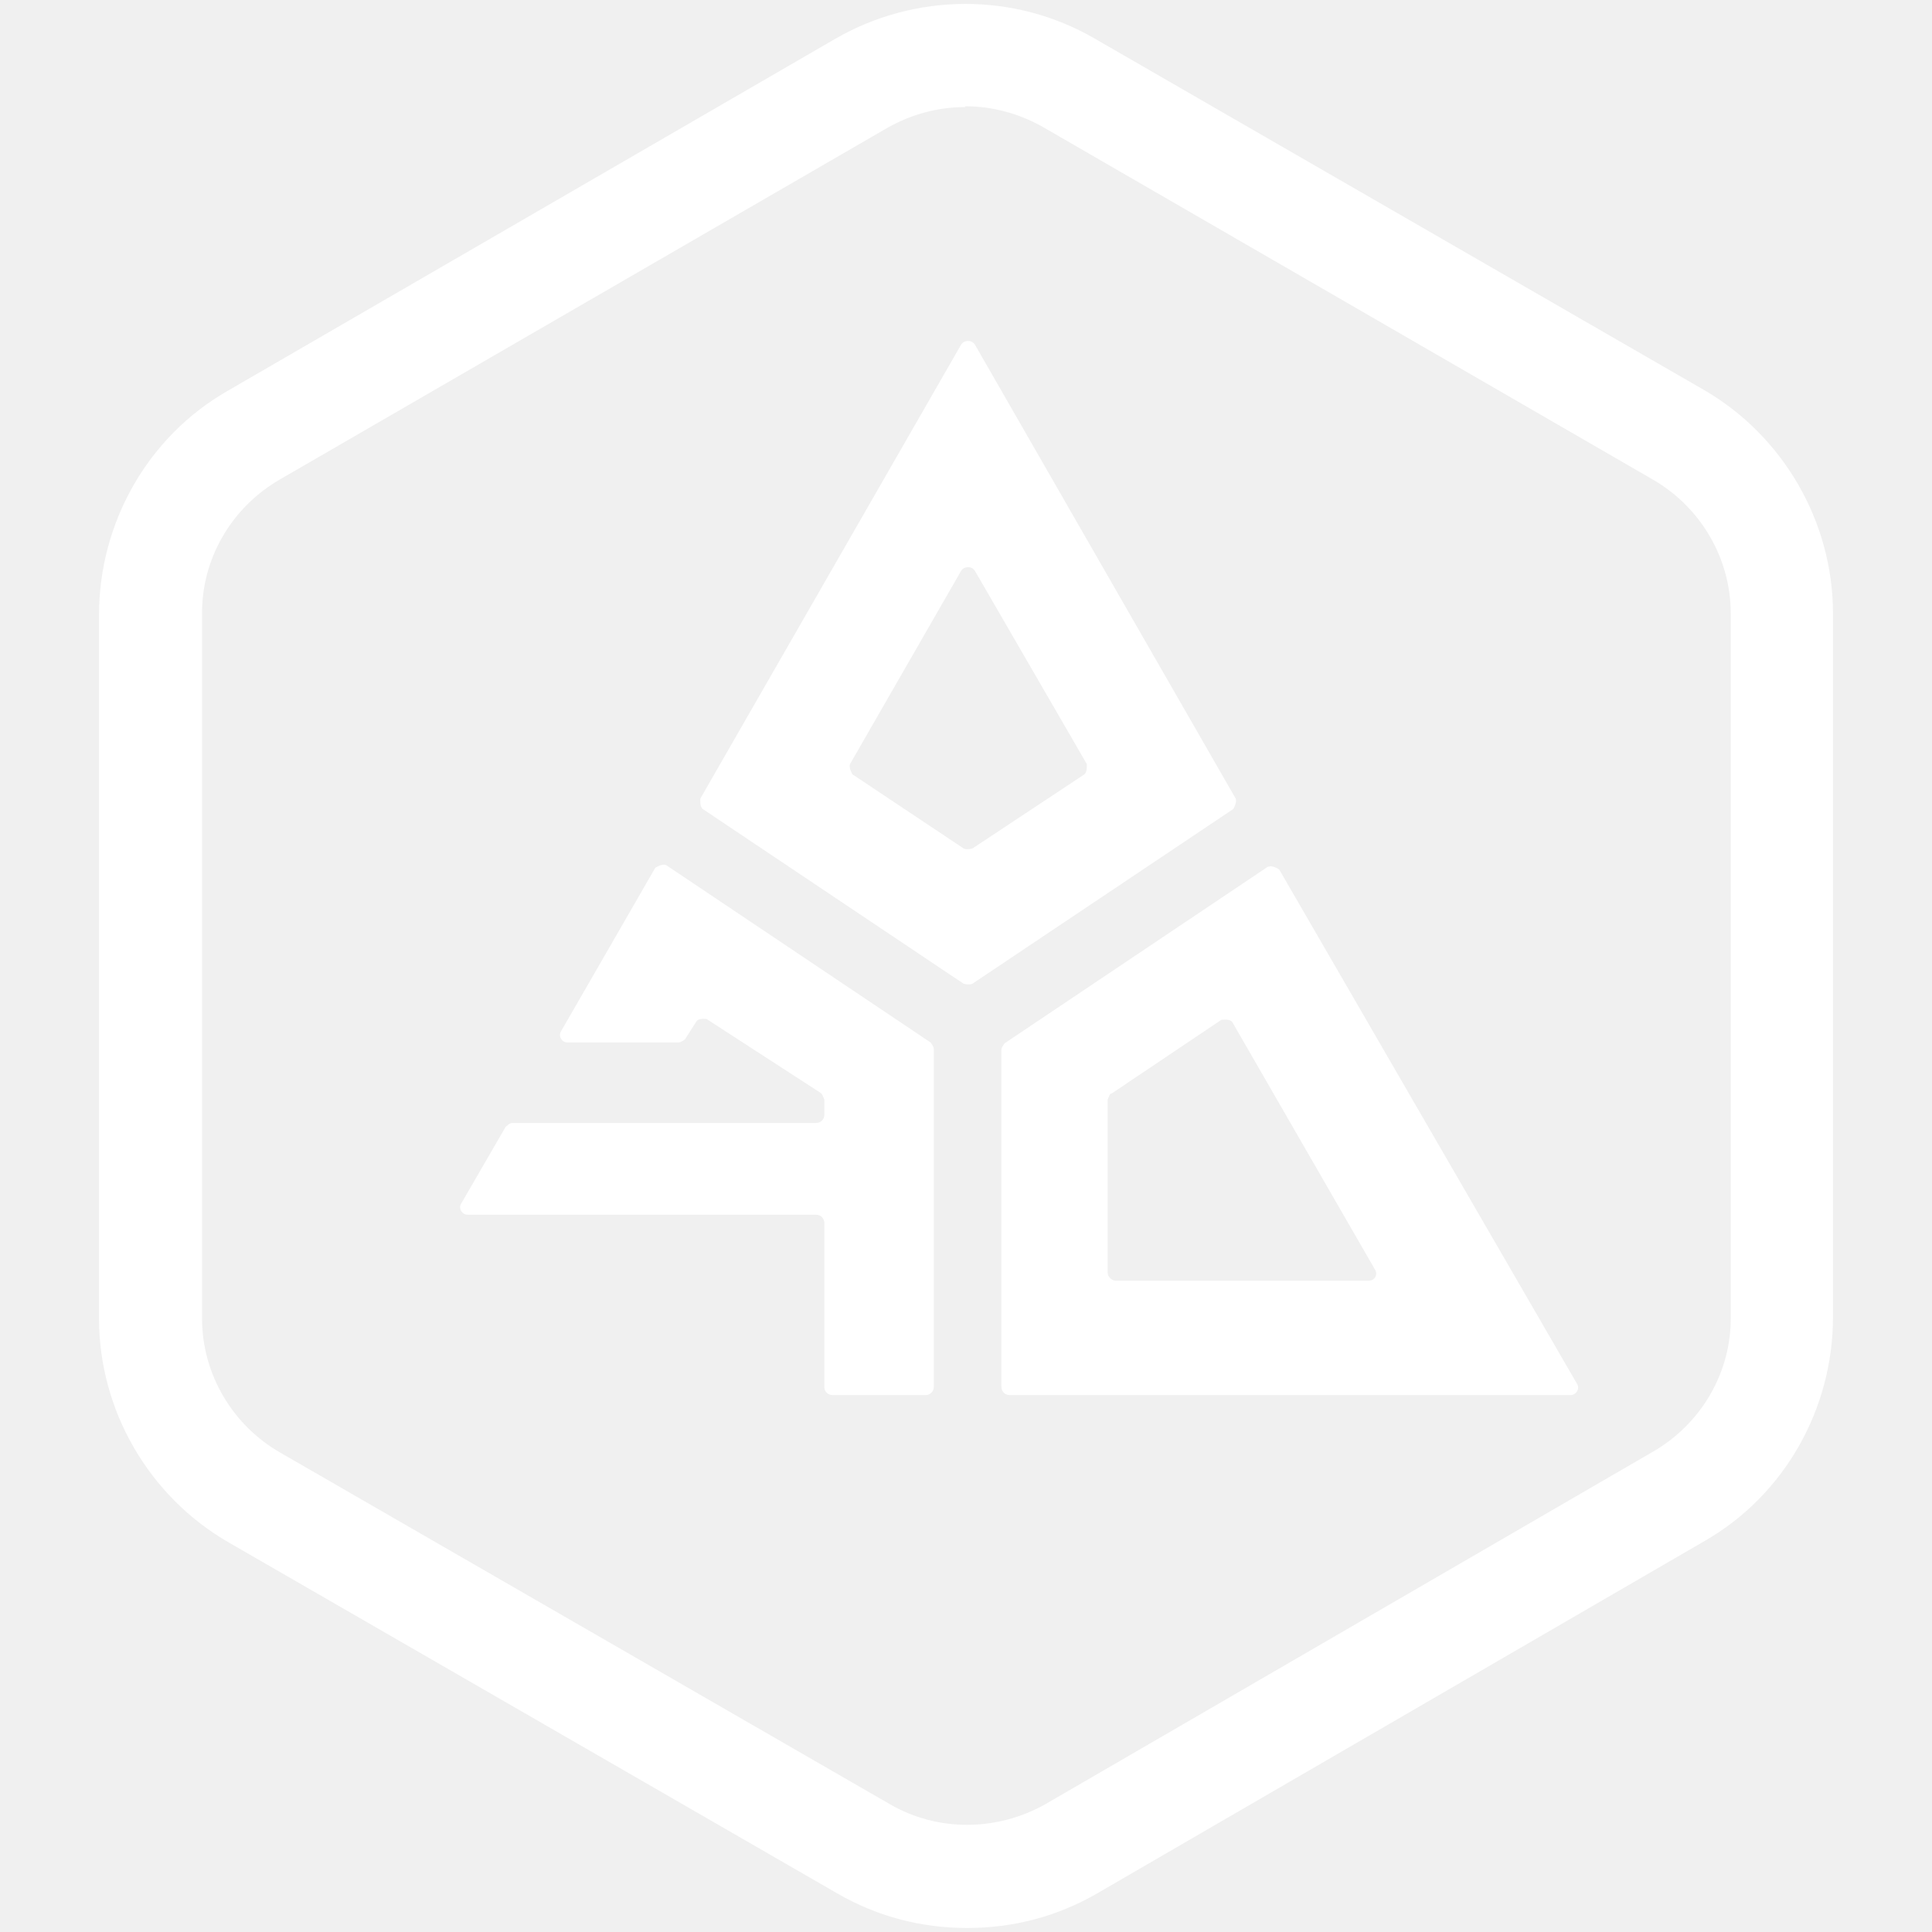
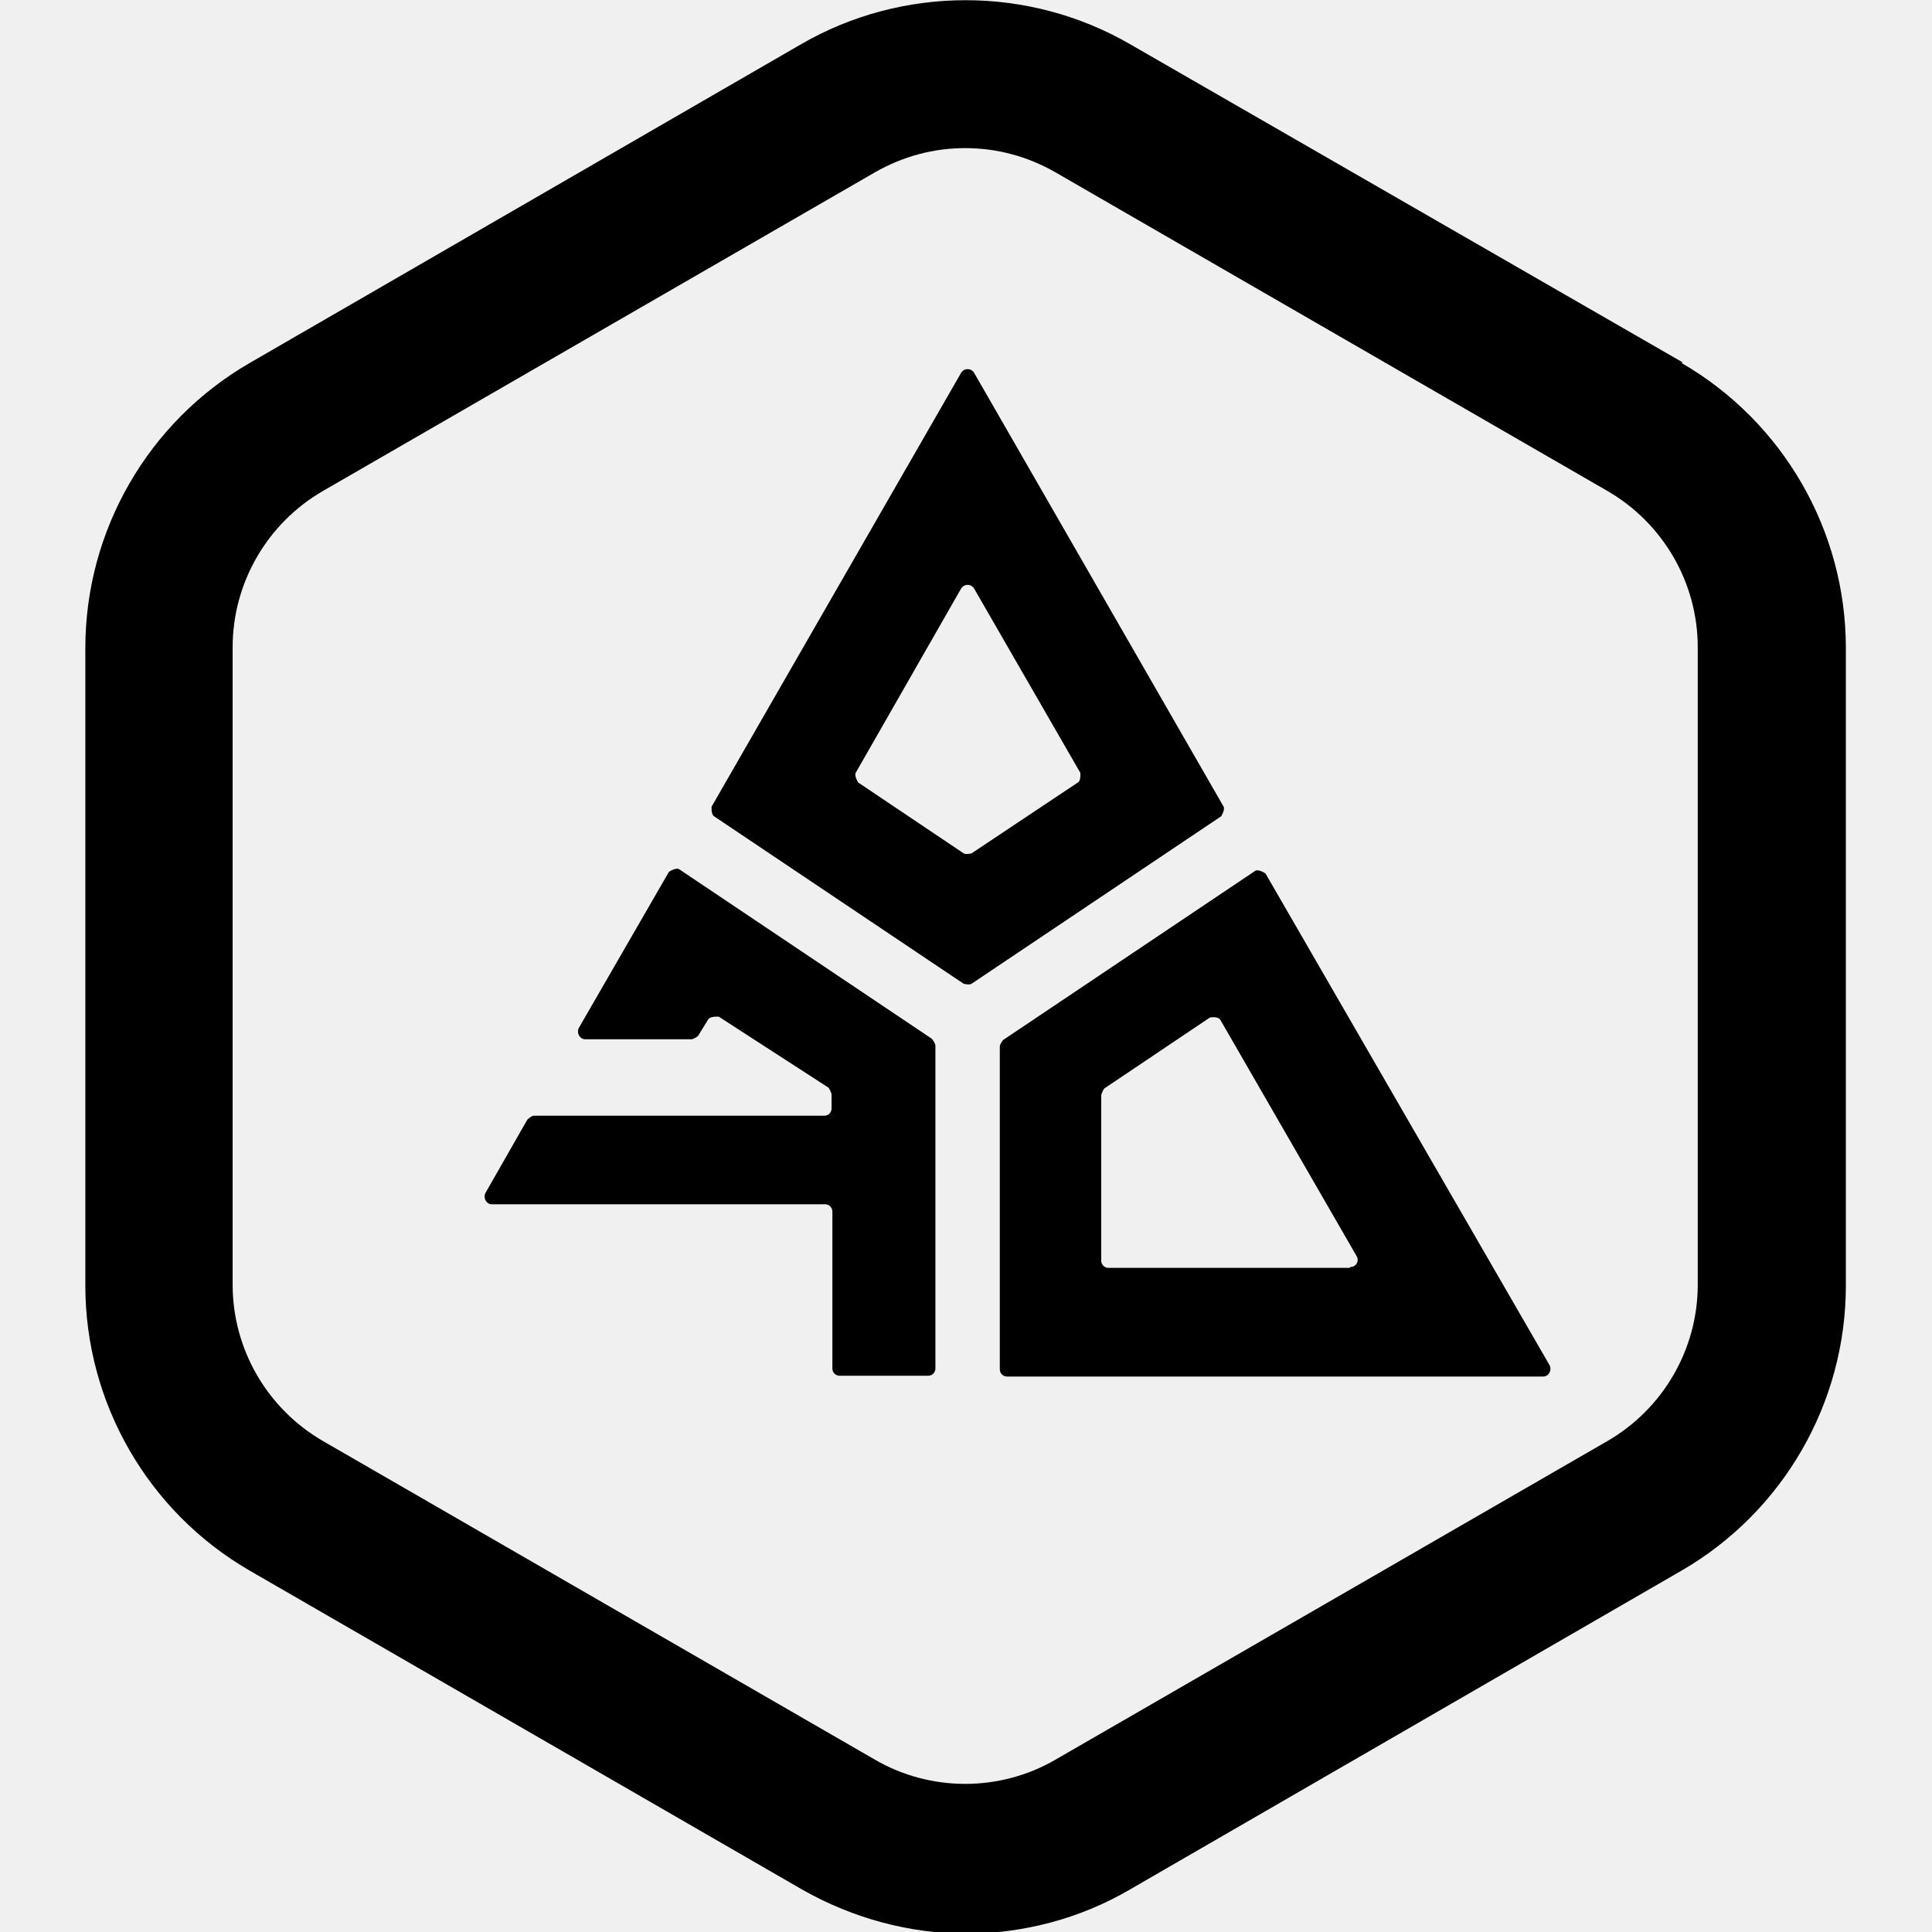
<svg xmlns="http://www.w3.org/2000/svg" id="icon_FD_with_blooddrop_FD" viewBox="0 0 24 24">
-   <defs>
-     <style>
-       .cls-1 {
-         fill: #fff;
-       }
-     </style>
-   </defs>
-   <path class="cls-1" d="M12.01,23.95c-.56,0-1.11-.14-1.61-.43l-7.56-4.36c-.99-.57-1.61-1.64-1.61-2.78V7.64c0-1.14.6-2.21,1.59-2.78L10.38.48c.99-.57,2.22-.58,3.22,0l7.56,4.36c.99.57,1.61,1.64,1.61,2.78v8.74c0,1.14-.6,2.21-1.59,2.78l-7.55,4.38c-.5.29-1.05.43-1.61.43ZM11.99,1.33c-.34,0-.67.09-.97.26L3.47,5.96c-.6.35-.97.99-.96,1.68v8.74c0,.69.38,1.33.98,1.67l7.56,4.36c.6.35,1.34.34,1.94,0l7.55-4.38c.6-.35.97-.99.96-1.68V7.62c0-.69-.38-1.33-.98-1.67L12.96,1.58c-.3-.17-.63-.26-.97-.26Z" />
-   <path class="cls-1" d="M11.94,4.28l-3.24,5.64s-.01.1.03.13l3.24,2.17s.07.02.11,0l3.24-2.17s.05-.08.03-.13l-3.24-5.64c-.04-.06-.13-.06-.17,0ZM11.97,10.54l-1.38-.92s-.05-.08-.03-.13l1.38-2.4c.04-.06.13-.06.17,0l1.39,2.4s.01.1-.03.13l-1.39.92s-.07.02-.11,0ZM15.76,10.76l-3.28,2.2s-.04.05-.04.08v4.19c0,.05.04.1.1.1h6.97c.07,0,.12-.08.08-.14l-3.7-6.39s-.09-.06-.14-.03ZM13.8,13.59l1.37-.92s.11-.02.14.03l1.77,3.07c.04.06,0,.14-.08.14h-3.14c-.05,0-.1-.05-.1-.1v-2.15s.02-.06.04-.08ZM11.6,13.04v4.19c0,.05-.04.1-.1.1h-1.16c-.05,0-.1-.04-.1-.1v-2.04c0-.05-.04-.1-.1-.1h-4.33c-.07,0-.12-.08-.08-.14l.55-.95s.05-.05.08-.05h3.78c.05,0,.1-.04.1-.1v-.19s-.02-.06-.04-.08l-1.42-.92s-.1-.02-.13.03l-.14.22s-.05.04-.08.04h-1.38c-.07,0-.12-.08-.08-.14l1.17-2.03s.09-.06.14-.03l3.28,2.2s.04.05.04.08Z" />
+   <path d="M15.72,10.85s-.09-.06-.13-.03l-3.13,2.1s-.04.05-.04.08v4.01c0,.05.04.09.09.09h6.66c.07,0,.11-.08.08-.14l-3.53-6.11ZM16.77,15.75h-3c-.05,0-.09-.04-.09-.09v-2.06s.02-.06.04-.08l1.31-.88s.1-.02.13.03l1.69,2.93c.04.06,0,.14-.08.14ZM11.58,12.91s.04.05.04.08v4.01c0,.05-.04.09-.09.09h-1.1c-.05,0-.09-.04-.09-.09v-1.95c0-.05-.04-.09-.09-.09h-4.14c-.07,0-.11-.08-.08-.14l.52-.91s.05-.05.08-.05h3.61c.05,0,.09-.04.09-.09v-.18s-.02-.06-.04-.08l-1.36-.88s-.1-.01-.13.03l-.13.21s-.05.04-.08.04h-1.32c-.07,0-.11-.08-.08-.14l1.12-1.94s.09-.06.13-.03l3.13,2.1ZM15.2,10.02l-3.1-5.39c-.04-.06-.12-.06-.16,0l-3.1,5.39s-.01.09.03.12l3.1,2.08s.07.02.1,0l3.1-2.08s.05-.08.03-.12ZM13.39,9.72l-1.32.88s-.07.02-.1,0l-1.31-.88s-.05-.08-.03-.12l1.31-2.29c.04-.06.12-.06.16,0l1.32,2.29s.01.1-.03.12ZM20.9,4.5L14.04.55c-1.26-.73-2.83-.73-4.09,0l-6.85,3.96c-1.26.73-2.04,2.08-2.04,3.54v7.92c0,1.46.78,2.81,2.04,3.54l6.86,3.96c.63.36,1.34.55,2.04.55s1.41-.18,2.04-.55l6.85-3.96c1.26-.73,2.04-2.08,2.04-3.54v-7.92c0-1.46-.78-2.81-2.04-3.54ZM21.09,15.96c0,.8-.43,1.54-1.12,1.94l-6.86,3.96c-.69.4-1.55.4-2.24,0l-6.86-3.96c-.69-.4-1.12-1.14-1.12-1.94v-7.92c0-.8.43-1.54,1.12-1.94l6.86-3.96c.35-.2.73-.3,1.12-.3s.77.1,1.12.3l6.86,3.96c.69.4,1.12,1.14,1.12,1.94v7.92Z" />
</svg>
